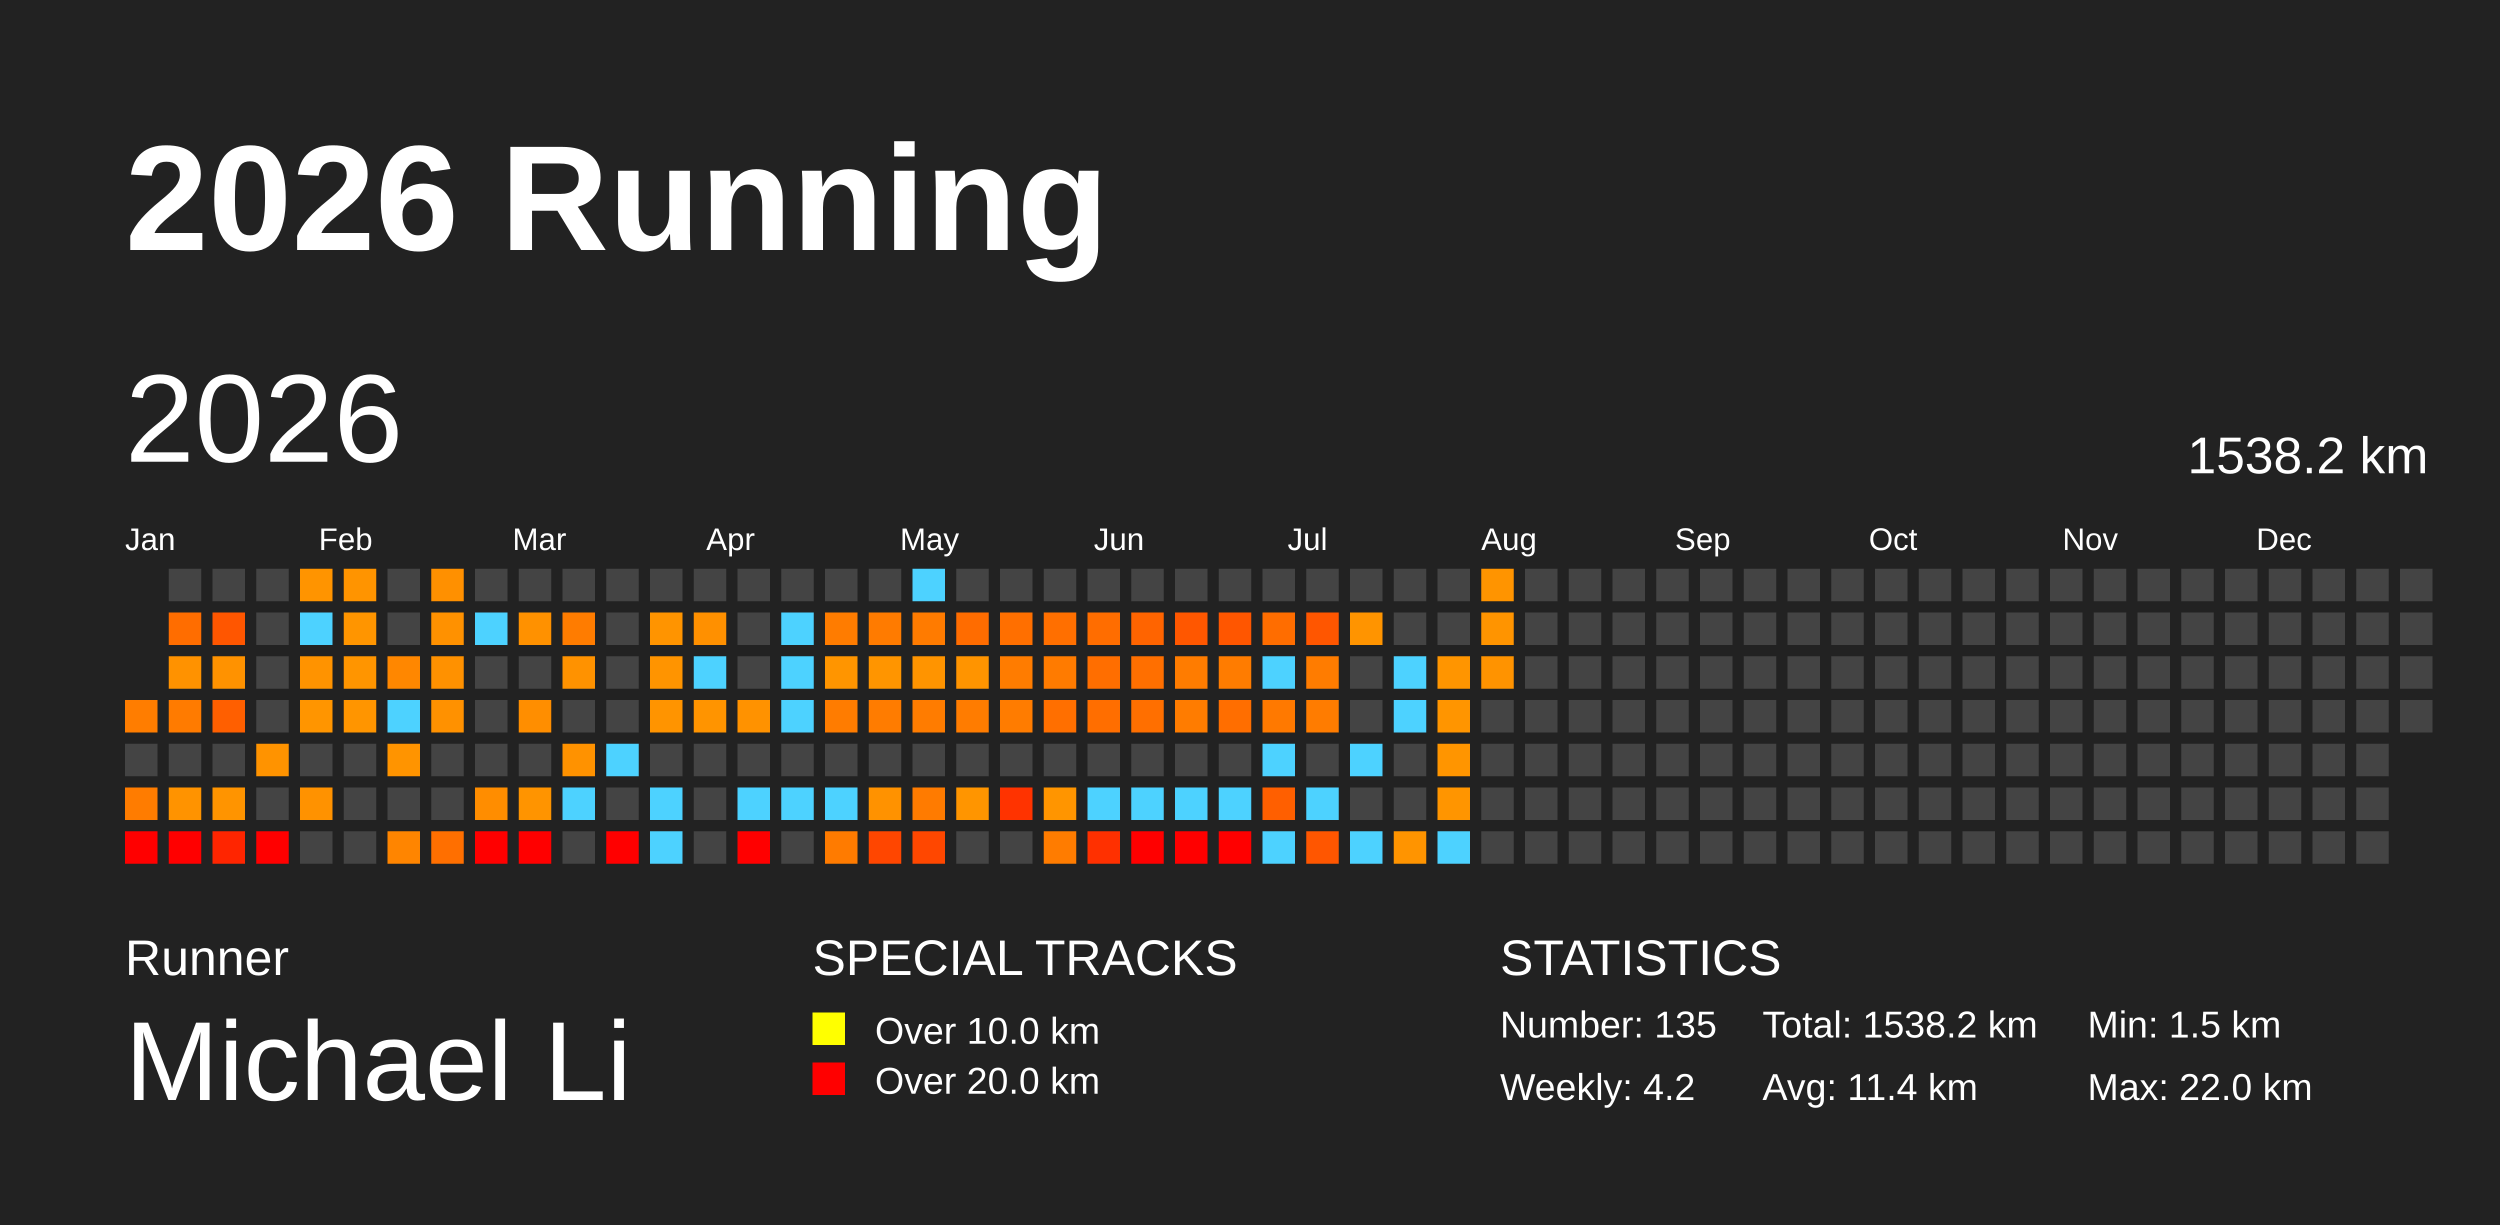
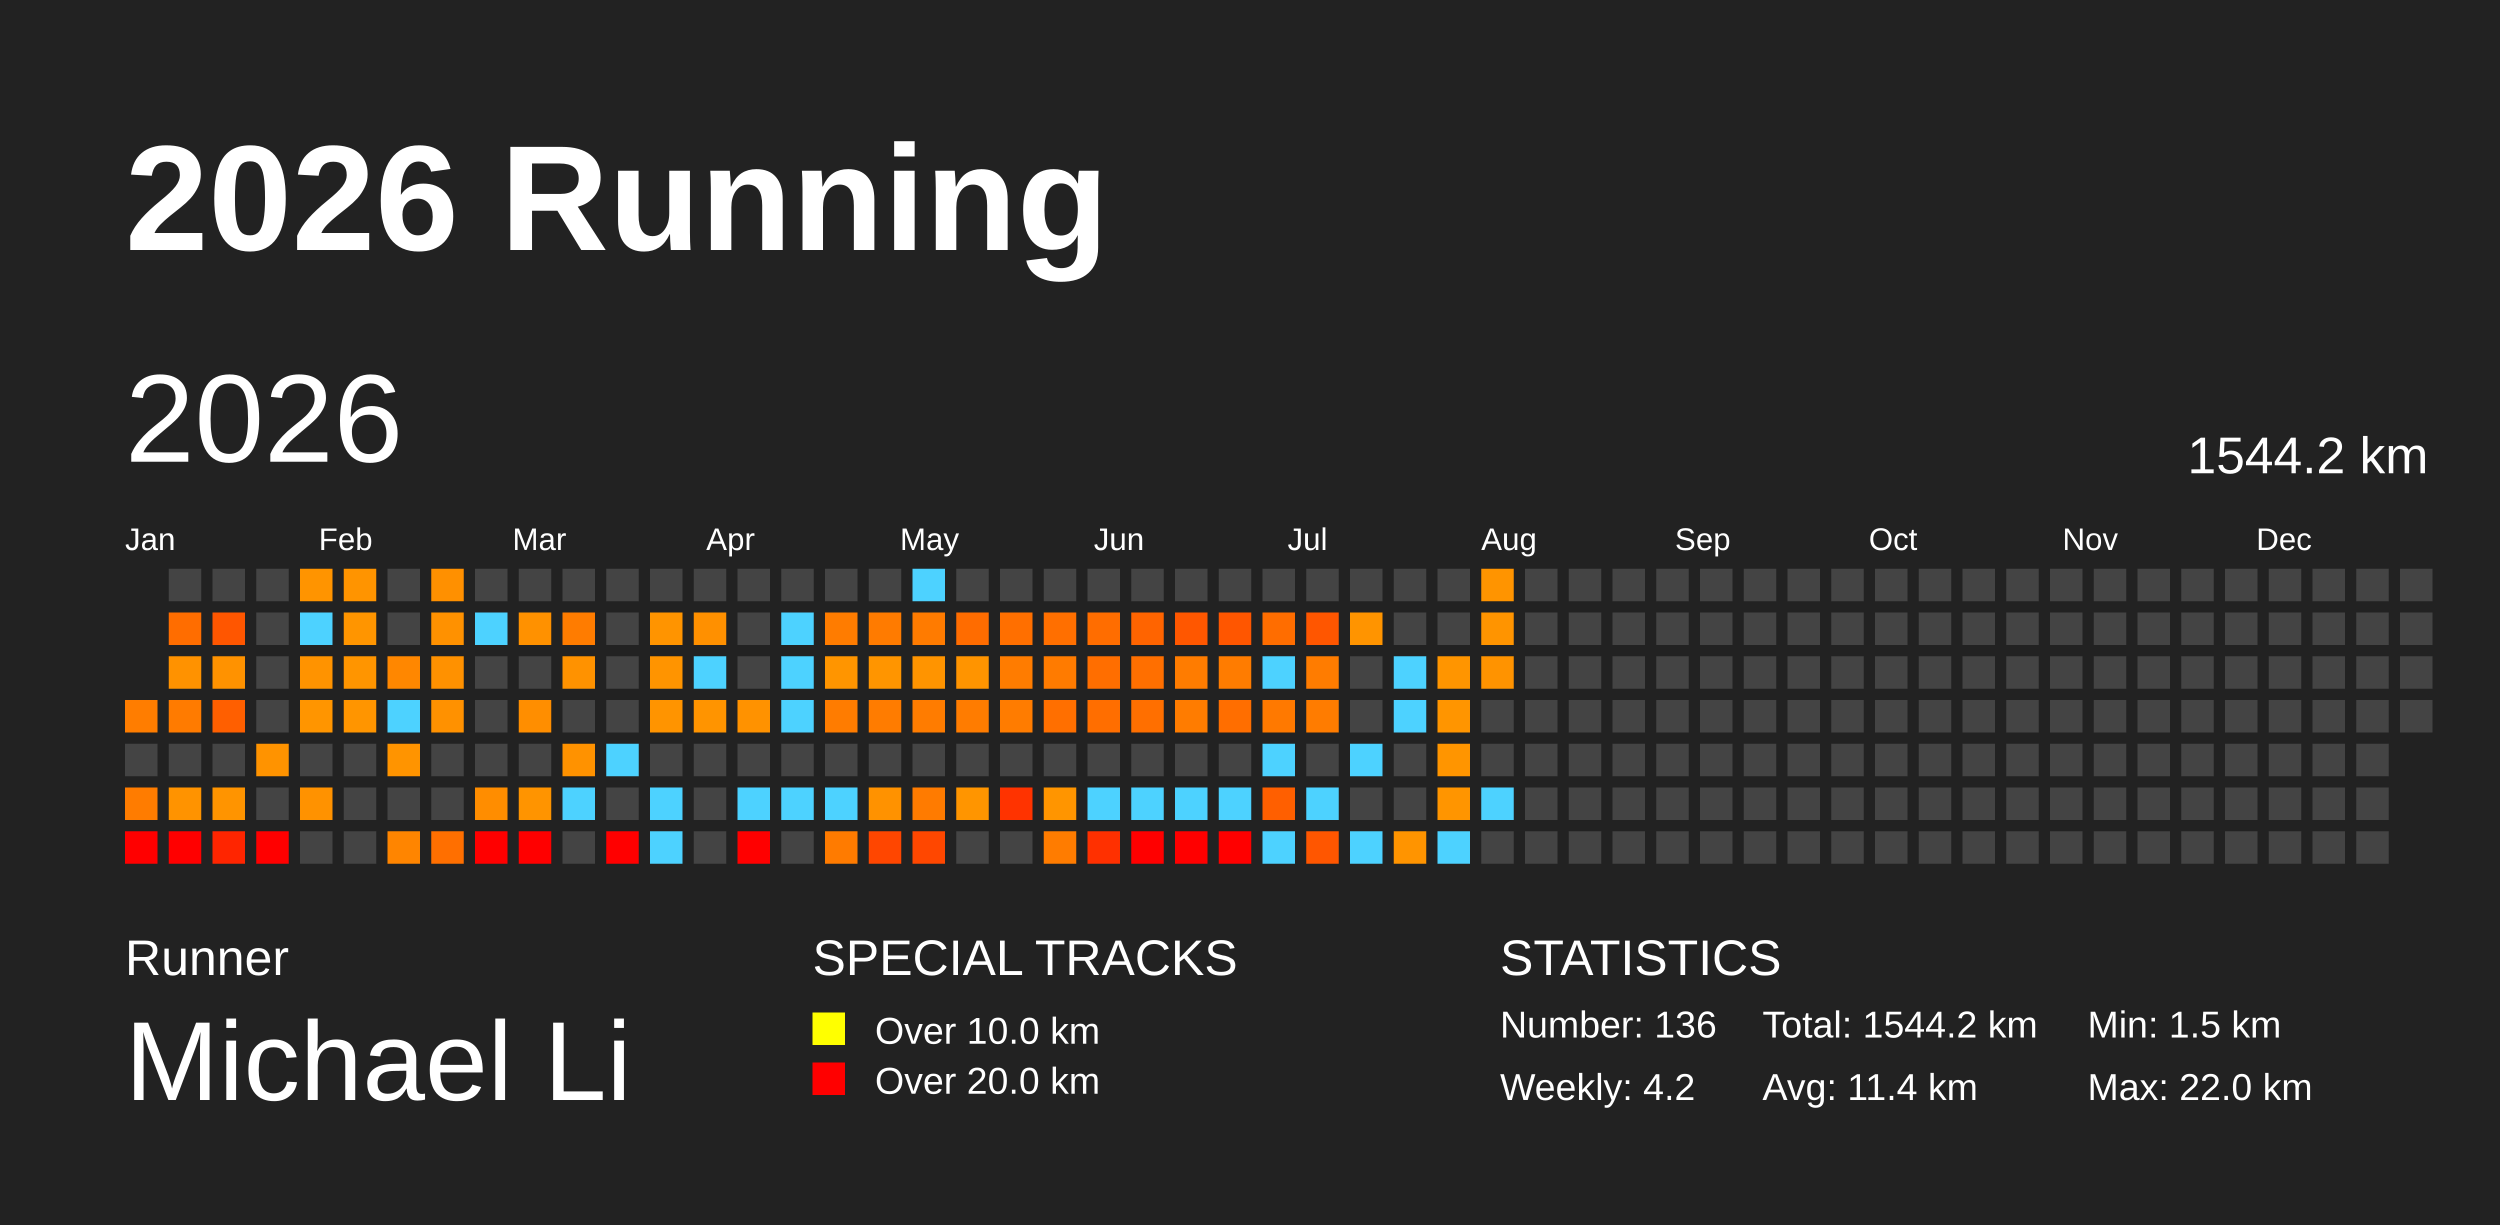
<svg xmlns="http://www.w3.org/2000/svg" baseProfile="full" height="98mm" version="1.1" viewBox="0,0,200,98" width="200mm">
  <defs />
  <rect fill="#222222" height="98" width="200" x="0" y="0" />
  <text fill="#FFFFFF" style="font-size:12px; font-family:Arial; font-weight:bold;" x="10" y="20">2026 Running</text>
  <text fill="#FFFFFF" style="font-size:4px; font-family:Arial" x="10" y="78">Runner</text>
  <text fill="#FFFFFF" style="font-size:9px; font-family:Arial" x="10" y="88">Michael Li</text>
  <text fill="#FFFFFF" style="font-size:4px; font-family:Arial" x="65" y="78">SPECIAL TRACKS</text>
  <rect fill="yellow" height="2.6" width="2.6" x="65" y="81" />
  <text fill="#FFFFFF" style="font-size:3px; font-family:Arial" x="70" y="83.5">Over 10.0 km</text>
  <rect fill="red" height="2.6" width="2.6" x="65" y="85" />
  <text fill="#FFFFFF" style="font-size:3px; font-family:Arial" x="70" y="87.5">Over 20.0 km</text>
  <text fill="#FFFFFF" style="font-size:4px; font-family:Arial" x="120" y="78">STATISTICS</text>
-   <text fill="#FFFFFF" style="font-size:3px; font-family:Arial" x="120" y="83">Number: 135</text>
+   <text fill="#FFFFFF" style="font-size:3px; font-family:Arial" x="120" y="83">Number: 136</text>
  <text fill="#FFFFFF" style="font-size:3px; font-family:Arial" x="120" y="88">Weekly: 4.2</text>
-   <text fill="#FFFFFF" style="font-size:3px; font-family:Arial" x="141" y="83">Total: 1538.2 km</text>
+   <text fill="#FFFFFF" style="font-size:3px; font-family:Arial" x="141" y="83">Total: 1544.2 km</text>
  <text fill="#FFFFFF" style="font-size:3px; font-family:Arial" x="141" y="88">Avg: 11.4 km</text>
  <text fill="#FFFFFF" style="font-size:3px; font-family:Arial" x="167" y="83">Min: 1.5 km</text>
  <text fill="#FFFFFF" style="font-size:3px; font-family:Arial" x="167" y="88">Max: 22.0 km</text>
  <text dominant-baseline="hanging" fill="#FFFFFF" style="font-size:10.0px; font-family:Arial;" x="10" y="30">2026</text>
-   <text dominant-baseline="hanging" fill="#FFFFFF" style="font-size:4.125px; font-family:Arial;" x="175" y="35">1538.2 km</text>
+   <text dominant-baseline="hanging" fill="#FFFFFF" style="font-size:4.125px; font-family:Arial;" x="175" y="35">1544.2 km</text>
  <text fill="#FFFFFF" style="font-size:2.5px; font-family:Arial" x="10.0" y="44">Jan</text>
  <text fill="#FFFFFF" style="font-size:2.5px; font-family:Arial" x="25.5" y="44">Feb</text>
  <text fill="#FFFFFF" style="font-size:2.5px; font-family:Arial" x="41.0" y="44">Mar</text>
  <text fill="#FFFFFF" style="font-size:2.5px; font-family:Arial" x="56.5" y="44">Apr</text>
  <text fill="#FFFFFF" style="font-size:2.5px; font-family:Arial" x="72.0" y="44">May</text>
  <text fill="#FFFFFF" style="font-size:2.5px; font-family:Arial" x="87.5" y="44">Jun</text>
  <text fill="#FFFFFF" style="font-size:2.5px; font-family:Arial" x="103.0" y="44">Jul</text>
  <text fill="#FFFFFF" style="font-size:2.5px; font-family:Arial" x="118.5" y="44">Aug</text>
  <text fill="#FFFFFF" style="font-size:2.5px; font-family:Arial" x="134.0" y="44">Sep</text>
  <text fill="#FFFFFF" style="font-size:2.5px; font-family:Arial" x="149.5" y="44">Oct</text>
  <text fill="#FFFFFF" style="font-size:2.5px; font-family:Arial" x="165.0" y="44">Nov</text>
  <text fill="#FFFFFF" style="font-size:2.5px; font-family:Arial" x="180.5" y="44">Dec</text>
  <rect fill="#ff7d00" height="2.6" width="2.6" x="10.0" y="56.0" />
  <rect fill="#444444" height="2.6" width="2.6" x="10.0" y="59.5" />
  <rect fill="#ff7c00" height="2.6" width="2.6" x="10.0" y="63.0" />
  <rect fill="red" height="2.6" width="2.6" x="10.0" y="66.5" />
  <rect fill="#444444" height="2.6" width="2.6" x="13.5" y="45.5" />
  <rect fill="#ff6d00" height="2.6" width="2.6" x="13.5" y="49.0" />
  <rect fill="#ff9200" height="2.6" width="2.6" x="13.5" y="52.5" />
  <rect fill="#ff7b00" height="2.6" width="2.6" x="13.5" y="56.0" />
  <rect fill="#444444" height="2.6" width="2.6" x="13.5" y="59.5" />
  <rect fill="#ff9300" height="2.6" width="2.6" x="13.5" y="63.0" />
  <rect fill="red" height="2.6" width="2.6" x="13.5" y="66.5" />
  <rect fill="#444444" height="2.6" width="2.6" x="17.0" y="45.5" />
  <rect fill="#ff5600" height="2.6" width="2.6" x="17.0" y="49.0" />
  <rect fill="#ff9200" height="2.6" width="2.6" x="17.0" y="52.5" />
  <rect fill="#ff5f00" height="2.6" width="2.6" x="17.0" y="56.0" />
  <rect fill="#444444" height="2.6" width="2.6" x="17.0" y="59.5" />
  <rect fill="#ff9400" height="2.6" width="2.6" x="17.0" y="63.0" />
  <rect fill="#ff2500" height="2.6" width="2.6" x="17.0" y="66.5" />
  <rect fill="#444444" height="2.6" width="2.6" x="20.5" y="45.5" />
  <rect fill="#444444" height="2.6" width="2.6" x="20.5" y="49.0" />
  <rect fill="#444444" height="2.6" width="2.6" x="20.5" y="52.5" />
  <rect fill="#444444" height="2.6" width="2.6" x="20.5" y="56.0" />
  <rect fill="#ff9300" height="2.6" width="2.6" x="20.5" y="59.5" />
  <rect fill="#444444" height="2.6" width="2.6" x="20.5" y="63.0" />
  <rect fill="red" height="2.6" width="2.6" x="20.5" y="66.5" />
  <rect fill="#ff9400" height="2.6" width="2.6" x="24.0" y="45.5" />
  <rect fill="#4dd2ff" height="2.6" width="2.6" x="24.0" y="49.0" />
  <rect fill="#ff9300" height="2.6" width="2.6" x="24.0" y="52.5" />
  <rect fill="#ff9500" height="2.6" width="2.6" x="24.0" y="56.0" />
  <rect fill="#444444" height="2.6" width="2.6" x="24.0" y="59.5" />
  <rect fill="#ff9200" height="2.6" width="2.6" x="24.0" y="63.0" />
  <rect fill="#444444" height="2.6" width="2.6" x="24.0" y="66.5" />
  <rect fill="#ff9400" height="2.6" width="2.6" x="27.5" y="45.5" />
  <rect fill="#ff9500" height="2.6" width="2.6" x="27.5" y="49.0" />
  <rect fill="#ff9500" height="2.6" width="2.6" x="27.5" y="52.5" />
  <rect fill="#ff9500" height="2.6" width="2.6" x="27.5" y="56.0" />
  <rect fill="#444444" height="2.6" width="2.6" x="27.5" y="59.5" />
  <rect fill="#444444" height="2.6" width="2.6" x="27.5" y="63.0" />
  <rect fill="#444444" height="2.6" width="2.6" x="27.5" y="66.5" />
  <rect fill="#444444" height="2.6" width="2.6" x="31.0" y="45.5" />
  <rect fill="#444444" height="2.6" width="2.6" x="31.0" y="49.0" />
  <rect fill="#ff8700" height="2.6" width="2.6" x="31.0" y="52.5" />
  <rect fill="#4dd2ff" height="2.6" width="2.6" x="31.0" y="56.0" />
  <rect fill="#ff9400" height="2.6" width="2.6" x="31.0" y="59.5" />
  <rect fill="#444444" height="2.6" width="2.6" x="31.0" y="63.0" />
  <rect fill="#ff8500" height="2.6" width="2.6" x="31.0" y="66.5" />
  <rect fill="#ff9000" height="2.6" width="2.6" x="34.5" y="45.5" />
  <rect fill="#ff9100" height="2.6" width="2.6" x="34.5" y="49.0" />
  <rect fill="#ff9100" height="2.6" width="2.6" x="34.5" y="52.5" />
  <rect fill="#ff9100" height="2.6" width="2.6" x="34.5" y="56.0" />
  <rect fill="#444444" height="2.6" width="2.6" x="34.5" y="59.5" />
  <rect fill="#444444" height="2.6" width="2.6" x="34.5" y="63.0" />
  <rect fill="#ff6f00" height="2.6" width="2.6" x="34.5" y="66.5" />
  <rect fill="#444444" height="2.6" width="2.6" x="38.0" y="45.5" />
  <rect fill="#4dd2ff" height="2.6" width="2.6" x="38.0" y="49.0" />
  <rect fill="#444444" height="2.6" width="2.6" x="38.0" y="52.5" />
  <rect fill="#444444" height="2.6" width="2.6" x="38.0" y="56.0" />
  <rect fill="#444444" height="2.6" width="2.6" x="38.0" y="59.5" />
  <rect fill="#ff8d00" height="2.6" width="2.6" x="38.0" y="63.0" />
  <rect fill="red" height="2.6" width="2.6" x="38.0" y="66.5" />
  <rect fill="#444444" height="2.6" width="2.6" x="41.5" y="45.5" />
  <rect fill="#ff9100" height="2.6" width="2.6" x="41.5" y="49.0" />
  <rect fill="#444444" height="2.6" width="2.6" x="41.5" y="52.5" />
  <rect fill="#ff8e00" height="2.6" width="2.6" x="41.5" y="56.0" />
  <rect fill="#444444" height="2.6" width="2.6" x="41.5" y="59.5" />
  <rect fill="#ff9400" height="2.6" width="2.6" x="41.5" y="63.0" />
  <rect fill="red" height="2.6" width="2.6" x="41.5" y="66.5" />
  <rect fill="#444444" height="2.6" width="2.6" x="45.0" y="45.5" />
  <rect fill="#ff7c00" height="2.6" width="2.6" x="45.0" y="49.0" />
  <rect fill="#ff9200" height="2.6" width="2.6" x="45.0" y="52.5" />
  <rect fill="#444444" height="2.6" width="2.6" x="45.0" y="56.0" />
  <rect fill="#ff9200" height="2.6" width="2.6" x="45.0" y="59.5" />
  <rect fill="#4dd2ff" height="2.6" width="2.6" x="45.0" y="63.0" />
  <rect fill="#444444" height="2.6" width="2.6" x="45.0" y="66.5" />
  <rect fill="#444444" height="2.6" width="2.6" x="48.5" y="45.5" />
  <rect fill="#444444" height="2.6" width="2.6" x="48.5" y="49.0" />
  <rect fill="#444444" height="2.6" width="2.6" x="48.5" y="52.5" />
  <rect fill="#444444" height="2.6" width="2.6" x="48.5" y="56.0" />
  <rect fill="#4dd2ff" height="2.6" width="2.6" x="48.5" y="59.5" />
  <rect fill="#444444" height="2.6" width="2.6" x="48.5" y="63.0" />
  <rect fill="red" height="2.6" width="2.6" x="48.5" y="66.5" />
  <rect fill="#444444" height="2.6" width="2.6" x="52.0" y="45.5" />
  <rect fill="#ff9400" height="2.6" width="2.6" x="52.0" y="49.0" />
  <rect fill="#ff9400" height="2.6" width="2.6" x="52.0" y="52.5" />
  <rect fill="#ff9400" height="2.6" width="2.6" x="52.0" y="56.0" />
  <rect fill="#444444" height="2.6" width="2.6" x="52.0" y="59.5" />
  <rect fill="#4dd2ff" height="2.6" width="2.6" x="52.0" y="63.0" />
  <rect fill="#4dd2ff" height="2.6" width="2.6" x="52.0" y="66.5" />
  <rect fill="#444444" height="2.6" width="2.6" x="55.5" y="45.5" />
  <rect fill="#ff9000" height="2.6" width="2.6" x="55.5" y="49.0" />
  <rect fill="#4dd2ff" height="2.6" width="2.6" x="55.5" y="52.5" />
  <rect fill="#ff9400" height="2.6" width="2.6" x="55.5" y="56.0" />
  <rect fill="#444444" height="2.6" width="2.6" x="55.5" y="59.5" />
  <rect fill="#444444" height="2.6" width="2.6" x="55.5" y="63.0" />
  <rect fill="#444444" height="2.6" width="2.6" x="55.5" y="66.5" />
  <rect fill="#444444" height="2.6" width="2.6" x="59.0" y="45.5" />
  <rect fill="#444444" height="2.6" width="2.6" x="59.0" y="49.0" />
  <rect fill="#444444" height="2.6" width="2.6" x="59.0" y="52.5" />
  <rect fill="#ff9200" height="2.6" width="2.6" x="59.0" y="56.0" />
  <rect fill="#444444" height="2.6" width="2.6" x="59.0" y="59.5" />
  <rect fill="#4dd2ff" height="2.6" width="2.6" x="59.0" y="63.0" />
  <rect fill="red" height="2.6" width="2.6" x="59.0" y="66.5" />
  <rect fill="#444444" height="2.6" width="2.6" x="62.5" y="45.5" />
  <rect fill="#4dd2ff" height="2.6" width="2.6" x="62.5" y="49.0" />
  <rect fill="#4dd2ff" height="2.6" width="2.6" x="62.5" y="52.5" />
  <rect fill="#4dd2ff" height="2.6" width="2.6" x="62.5" y="56.0" />
  <rect fill="#444444" height="2.6" width="2.6" x="62.5" y="59.5" />
  <rect fill="#4dd2ff" height="2.6" width="2.6" x="62.5" y="63.0" />
  <rect fill="#444444" height="2.6" width="2.6" x="62.5" y="66.5" />
  <rect fill="#444444" height="2.6" width="2.6" x="66.0" y="45.5" />
  <rect fill="#ff7c00" height="2.6" width="2.6" x="66.0" y="49.0" />
  <rect fill="#ff9500" height="2.6" width="2.6" x="66.0" y="52.5" />
  <rect fill="#ff7c00" height="2.6" width="2.6" x="66.0" y="56.0" />
  <rect fill="#444444" height="2.6" width="2.6" x="66.0" y="59.5" />
  <rect fill="#4dd2ff" height="2.6" width="2.6" x="66.0" y="63.0" />
  <rect fill="#ff7b00" height="2.6" width="2.6" x="66.0" y="66.5" />
  <rect fill="#444444" height="2.6" width="2.6" x="69.5" y="45.5" />
  <rect fill="#ff7b00" height="2.6" width="2.6" x="69.5" y="49.0" />
  <rect fill="#ff9500" height="2.6" width="2.6" x="69.5" y="52.5" />
  <rect fill="#ff7c00" height="2.6" width="2.6" x="69.5" y="56.0" />
  <rect fill="#444444" height="2.6" width="2.6" x="69.5" y="59.5" />
  <rect fill="#ff9200" height="2.6" width="2.6" x="69.5" y="63.0" />
  <rect fill="#ff4600" height="2.6" width="2.6" x="69.5" y="66.5" />
  <rect fill="#4dd2ff" height="2.6" width="2.6" x="73.0" y="45.5" />
  <rect fill="#ff7b00" height="2.6" width="2.6" x="73.0" y="49.0" />
  <rect fill="#ff9400" height="2.6" width="2.6" x="73.0" y="52.5" />
  <rect fill="#ff7c00" height="2.6" width="2.6" x="73.0" y="56.0" />
  <rect fill="#444444" height="2.6" width="2.6" x="73.0" y="59.5" />
  <rect fill="#ff7b00" height="2.6" width="2.6" x="73.0" y="63.0" />
  <rect fill="#ff4700" height="2.6" width="2.6" x="73.0" y="66.5" />
  <rect fill="#444444" height="2.6" width="2.6" x="76.5" y="45.5" />
  <rect fill="#ff6c00" height="2.6" width="2.6" x="76.5" y="49.0" />
  <rect fill="#ff9400" height="2.6" width="2.6" x="76.5" y="52.5" />
  <rect fill="#ff7c00" height="2.6" width="2.6" x="76.5" y="56.0" />
  <rect fill="#444444" height="2.6" width="2.6" x="76.5" y="59.5" />
  <rect fill="#ff9500" height="2.6" width="2.6" x="76.5" y="63.0" />
  <rect fill="#444444" height="2.6" width="2.6" x="76.5" y="66.5" />
  <rect fill="#444444" height="2.6" width="2.6" x="80.0" y="45.5" />
  <rect fill="#ff6f00" height="2.6" width="2.6" x="80.0" y="49.0" />
  <rect fill="#ff7c00" height="2.6" width="2.6" x="80.0" y="52.5" />
  <rect fill="#ff7c00" height="2.6" width="2.6" x="80.0" y="56.0" />
  <rect fill="#444444" height="2.6" width="2.6" x="80.0" y="59.5" />
  <rect fill="#ff3300" height="2.6" width="2.6" x="80.0" y="63.0" />
  <rect fill="#444444" height="2.6" width="2.6" x="80.0" y="66.5" />
  <rect fill="#444444" height="2.6" width="2.6" x="83.5" y="45.5" />
  <rect fill="#ff6f00" height="2.6" width="2.6" x="83.5" y="49.0" />
  <rect fill="#ff7b00" height="2.6" width="2.6" x="83.5" y="52.5" />
  <rect fill="#ff6f00" height="2.6" width="2.6" x="83.5" y="56.0" />
  <rect fill="#444444" height="2.6" width="2.6" x="83.5" y="59.5" />
  <rect fill="#ff9500" height="2.6" width="2.6" x="83.5" y="63.0" />
  <rect fill="#ff7c00" height="2.6" width="2.6" x="83.5" y="66.5" />
  <rect fill="#444444" height="2.6" width="2.6" x="87.0" y="45.5" />
  <rect fill="#ff6d00" height="2.6" width="2.6" x="87.0" y="49.0" />
  <rect fill="#ff6e00" height="2.6" width="2.6" x="87.0" y="52.5" />
  <rect fill="#ff6e00" height="2.6" width="2.6" x="87.0" y="56.0" />
  <rect fill="#444444" height="2.6" width="2.6" x="87.0" y="59.5" />
  <rect fill="#4dd2ff" height="2.6" width="2.6" x="87.0" y="63.0" />
  <rect fill="#ff3000" height="2.6" width="2.6" x="87.0" y="66.5" />
  <rect fill="#444444" height="2.6" width="2.6" x="90.5" y="45.5" />
  <rect fill="#ff6400" height="2.6" width="2.6" x="90.5" y="49.0" />
  <rect fill="#ff6f00" height="2.6" width="2.6" x="90.5" y="52.5" />
  <rect fill="#ff6f00" height="2.6" width="2.6" x="90.5" y="56.0" />
  <rect fill="#444444" height="2.6" width="2.6" x="90.5" y="59.5" />
  <rect fill="#4dd2ff" height="2.6" width="2.6" x="90.5" y="63.0" />
  <rect fill="red" height="2.6" width="2.6" x="90.5" y="66.5" />
  <rect fill="#444444" height="2.6" width="2.6" x="94.0" y="45.5" />
  <rect fill="#ff5700" height="2.6" width="2.6" x="94.0" y="49.0" />
  <rect fill="#ff7c00" height="2.6" width="2.6" x="94.0" y="52.5" />
  <rect fill="#ff7c00" height="2.6" width="2.6" x="94.0" y="56.0" />
  <rect fill="#444444" height="2.6" width="2.6" x="94.0" y="59.5" />
  <rect fill="#4dd2ff" height="2.6" width="2.6" x="94.0" y="63.0" />
  <rect fill="red" height="2.6" width="2.6" x="94.0" y="66.5" />
  <rect fill="#444444" height="2.6" width="2.6" x="97.5" y="45.5" />
  <rect fill="#ff5600" height="2.6" width="2.6" x="97.5" y="49.0" />
  <rect fill="#ff7c00" height="2.6" width="2.6" x="97.5" y="52.5" />
  <rect fill="#ff6e00" height="2.6" width="2.6" x="97.5" y="56.0" />
  <rect fill="#444444" height="2.6" width="2.6" x="97.5" y="59.5" />
  <rect fill="#4dd2ff" height="2.6" width="2.6" x="97.5" y="63.0" />
  <rect fill="red" height="2.6" width="2.6" x="97.5" y="66.5" />
  <rect fill="#444444" height="2.6" width="2.6" x="101.0" y="45.5" />
  <rect fill="#ff6d00" height="2.6" width="2.6" x="101.0" y="49.0" />
  <rect fill="#4dd2ff" height="2.6" width="2.6" x="101.0" y="52.5" />
  <rect fill="#ff7900" height="2.6" width="2.6" x="101.0" y="56.0" />
  <rect fill="#4dd2ff" height="2.6" width="2.6" x="101.0" y="59.5" />
  <rect fill="#ff5f00" height="2.6" width="2.6" x="101.0" y="63.0" />
  <rect fill="#4dd2ff" height="2.6" width="2.6" x="101.0" y="66.5" />
  <rect fill="#444444" height="2.6" width="2.6" x="104.5" y="45.5" />
  <rect fill="#ff5600" height="2.6" width="2.6" x="104.5" y="49.0" />
  <rect fill="#ff7c00" height="2.6" width="2.6" x="104.5" y="52.5" />
  <rect fill="#ff7c00" height="2.6" width="2.6" x="104.5" y="56.0" />
  <rect fill="#444444" height="2.6" width="2.6" x="104.5" y="59.5" />
  <rect fill="#4dd2ff" height="2.6" width="2.6" x="104.5" y="63.0" />
  <rect fill="#ff5600" height="2.6" width="2.6" x="104.5" y="66.5" />
  <rect fill="#444444" height="2.6" width="2.6" x="108.0" y="45.5" />
  <rect fill="#ff9400" height="2.6" width="2.6" x="108.0" y="49.0" />
  <rect fill="#444444" height="2.6" width="2.6" x="108.0" y="52.5" />
  <rect fill="#444444" height="2.6" width="2.6" x="108.0" y="56.0" />
  <rect fill="#4dd2ff" height="2.6" width="2.6" x="108.0" y="59.5" />
  <rect fill="#444444" height="2.6" width="2.6" x="108.0" y="63.0" />
  <rect fill="#4dd2ff" height="2.6" width="2.6" x="108.0" y="66.5" />
  <rect fill="#444444" height="2.6" width="2.6" x="111.5" y="45.5" />
  <rect fill="#444444" height="2.6" width="2.6" x="111.5" y="49.0" />
  <rect fill="#4dd2ff" height="2.6" width="2.6" x="111.5" y="52.5" />
  <rect fill="#4dd2ff" height="2.6" width="2.6" x="111.5" y="56.0" />
  <rect fill="#444444" height="2.6" width="2.6" x="111.5" y="59.5" />
  <rect fill="#444444" height="2.6" width="2.6" x="111.5" y="63.0" />
  <rect fill="#ff9400" height="2.6" width="2.6" x="111.5" y="66.5" />
  <rect fill="#444444" height="2.6" width="2.6" x="115.0" y="45.5" />
  <rect fill="#444444" height="2.6" width="2.6" x="115.0" y="49.0" />
  <rect fill="#ff9500" height="2.6" width="2.6" x="115.0" y="52.5" />
  <rect fill="#ff9500" height="2.6" width="2.6" x="115.0" y="56.0" />
  <rect fill="#ff9500" height="2.6" width="2.6" x="115.0" y="59.5" />
  <rect fill="#ff9500" height="2.6" width="2.6" x="115.0" y="63.0" />
  <rect fill="#4dd2ff" height="2.6" width="2.6" x="115.0" y="66.5" />
  <rect fill="#ff9400" height="2.6" width="2.6" x="118.5" y="45.5" />
  <rect fill="#ff9400" height="2.6" width="2.6" x="118.5" y="49.0" />
  <rect fill="#ff9300" height="2.6" width="2.6" x="118.5" y="52.5" />
  <rect fill="#444444" height="2.6" width="2.6" x="118.5" y="56.0" />
  <rect fill="#444444" height="2.6" width="2.6" x="118.5" y="59.5" />
-   <rect fill="#444444" height="2.6" width="2.6" x="118.5" y="63.0" />
+   <rect fill="#4dd2ff" height="2.6" width="2.6" x="118.5" y="63.0" />
  <rect fill="#444444" height="2.6" width="2.6" x="118.5" y="66.5" />
  <rect fill="#444444" height="2.6" width="2.6" x="122.0" y="45.5" />
  <rect fill="#444444" height="2.6" width="2.6" x="122.0" y="49.0" />
  <rect fill="#444444" height="2.6" width="2.6" x="122.0" y="52.5" />
  <rect fill="#444444" height="2.6" width="2.6" x="122.0" y="56.0" />
  <rect fill="#444444" height="2.6" width="2.6" x="122.0" y="59.5" />
  <rect fill="#444444" height="2.6" width="2.6" x="122.0" y="63.0" />
  <rect fill="#444444" height="2.6" width="2.6" x="122.0" y="66.5" />
  <rect fill="#444444" height="2.6" width="2.6" x="125.5" y="45.5" />
  <rect fill="#444444" height="2.6" width="2.6" x="125.5" y="49.0" />
  <rect fill="#444444" height="2.6" width="2.6" x="125.5" y="52.5" />
  <rect fill="#444444" height="2.6" width="2.6" x="125.5" y="56.0" />
  <rect fill="#444444" height="2.6" width="2.6" x="125.5" y="59.5" />
  <rect fill="#444444" height="2.6" width="2.6" x="125.5" y="63.0" />
  <rect fill="#444444" height="2.6" width="2.6" x="125.5" y="66.5" />
  <rect fill="#444444" height="2.6" width="2.6" x="129.0" y="45.5" />
  <rect fill="#444444" height="2.6" width="2.6" x="129.0" y="49.0" />
  <rect fill="#444444" height="2.6" width="2.6" x="129.0" y="52.5" />
  <rect fill="#444444" height="2.6" width="2.6" x="129.0" y="56.0" />
  <rect fill="#444444" height="2.6" width="2.6" x="129.0" y="59.5" />
  <rect fill="#444444" height="2.6" width="2.6" x="129.0" y="63.0" />
  <rect fill="#444444" height="2.6" width="2.6" x="129.0" y="66.5" />
  <rect fill="#444444" height="2.6" width="2.6" x="132.5" y="45.5" />
  <rect fill="#444444" height="2.6" width="2.6" x="132.5" y="49.0" />
  <rect fill="#444444" height="2.6" width="2.6" x="132.5" y="52.5" />
  <rect fill="#444444" height="2.6" width="2.6" x="132.5" y="56.0" />
  <rect fill="#444444" height="2.6" width="2.6" x="132.5" y="59.5" />
  <rect fill="#444444" height="2.6" width="2.6" x="132.5" y="63.0" />
  <rect fill="#444444" height="2.6" width="2.6" x="132.5" y="66.5" />
  <rect fill="#444444" height="2.6" width="2.6" x="136.0" y="45.5" />
  <rect fill="#444444" height="2.6" width="2.6" x="136.0" y="49.0" />
  <rect fill="#444444" height="2.6" width="2.6" x="136.0" y="52.5" />
  <rect fill="#444444" height="2.6" width="2.6" x="136.0" y="56.0" />
  <rect fill="#444444" height="2.6" width="2.6" x="136.0" y="59.5" />
  <rect fill="#444444" height="2.6" width="2.6" x="136.0" y="63.0" />
  <rect fill="#444444" height="2.6" width="2.6" x="136.0" y="66.5" />
  <rect fill="#444444" height="2.6" width="2.6" x="139.5" y="45.5" />
  <rect fill="#444444" height="2.6" width="2.6" x="139.5" y="49.0" />
  <rect fill="#444444" height="2.6" width="2.6" x="139.5" y="52.5" />
  <rect fill="#444444" height="2.6" width="2.6" x="139.5" y="56.0" />
  <rect fill="#444444" height="2.6" width="2.6" x="139.5" y="59.5" />
  <rect fill="#444444" height="2.6" width="2.6" x="139.5" y="63.0" />
  <rect fill="#444444" height="2.6" width="2.6" x="139.5" y="66.5" />
  <rect fill="#444444" height="2.6" width="2.6" x="143.0" y="45.5" />
  <rect fill="#444444" height="2.6" width="2.6" x="143.0" y="49.0" />
  <rect fill="#444444" height="2.6" width="2.6" x="143.0" y="52.5" />
  <rect fill="#444444" height="2.6" width="2.6" x="143.0" y="56.0" />
  <rect fill="#444444" height="2.6" width="2.6" x="143.0" y="59.5" />
  <rect fill="#444444" height="2.6" width="2.6" x="143.0" y="63.0" />
  <rect fill="#444444" height="2.6" width="2.6" x="143.0" y="66.5" />
  <rect fill="#444444" height="2.6" width="2.6" x="146.5" y="45.5" />
  <rect fill="#444444" height="2.6" width="2.6" x="146.5" y="49.0" />
  <rect fill="#444444" height="2.6" width="2.6" x="146.5" y="52.5" />
  <rect fill="#444444" height="2.6" width="2.6" x="146.5" y="56.0" />
  <rect fill="#444444" height="2.6" width="2.6" x="146.5" y="59.5" />
  <rect fill="#444444" height="2.6" width="2.6" x="146.5" y="63.0" />
  <rect fill="#444444" height="2.6" width="2.6" x="146.5" y="66.5" />
  <rect fill="#444444" height="2.6" width="2.6" x="150.0" y="45.5" />
  <rect fill="#444444" height="2.6" width="2.6" x="150.0" y="49.0" />
  <rect fill="#444444" height="2.6" width="2.6" x="150.0" y="52.5" />
  <rect fill="#444444" height="2.6" width="2.6" x="150.0" y="56.0" />
  <rect fill="#444444" height="2.6" width="2.6" x="150.0" y="59.5" />
  <rect fill="#444444" height="2.6" width="2.6" x="150.0" y="63.0" />
  <rect fill="#444444" height="2.6" width="2.6" x="150.0" y="66.5" />
  <rect fill="#444444" height="2.6" width="2.6" x="153.5" y="45.5" />
  <rect fill="#444444" height="2.6" width="2.6" x="153.5" y="49.0" />
  <rect fill="#444444" height="2.6" width="2.6" x="153.5" y="52.5" />
  <rect fill="#444444" height="2.6" width="2.6" x="153.5" y="56.0" />
  <rect fill="#444444" height="2.6" width="2.6" x="153.5" y="59.5" />
  <rect fill="#444444" height="2.6" width="2.6" x="153.5" y="63.0" />
  <rect fill="#444444" height="2.6" width="2.6" x="153.5" y="66.5" />
  <rect fill="#444444" height="2.6" width="2.6" x="157.0" y="45.5" />
  <rect fill="#444444" height="2.6" width="2.6" x="157.0" y="49.0" />
  <rect fill="#444444" height="2.6" width="2.6" x="157.0" y="52.5" />
  <rect fill="#444444" height="2.6" width="2.6" x="157.0" y="56.0" />
  <rect fill="#444444" height="2.6" width="2.6" x="157.0" y="59.5" />
  <rect fill="#444444" height="2.6" width="2.6" x="157.0" y="63.0" />
  <rect fill="#444444" height="2.6" width="2.6" x="157.0" y="66.5" />
  <rect fill="#444444" height="2.6" width="2.6" x="160.5" y="45.5" />
  <rect fill="#444444" height="2.6" width="2.6" x="160.5" y="49.0" />
  <rect fill="#444444" height="2.6" width="2.6" x="160.5" y="52.5" />
  <rect fill="#444444" height="2.6" width="2.6" x="160.5" y="56.0" />
  <rect fill="#444444" height="2.6" width="2.6" x="160.5" y="59.5" />
  <rect fill="#444444" height="2.6" width="2.6" x="160.5" y="63.0" />
  <rect fill="#444444" height="2.6" width="2.6" x="160.5" y="66.5" />
  <rect fill="#444444" height="2.6" width="2.6" x="164.0" y="45.5" />
  <rect fill="#444444" height="2.6" width="2.6" x="164.0" y="49.0" />
  <rect fill="#444444" height="2.6" width="2.6" x="164.0" y="52.5" />
  <rect fill="#444444" height="2.6" width="2.6" x="164.0" y="56.0" />
  <rect fill="#444444" height="2.6" width="2.6" x="164.0" y="59.5" />
  <rect fill="#444444" height="2.6" width="2.6" x="164.0" y="63.0" />
  <rect fill="#444444" height="2.6" width="2.6" x="164.0" y="66.5" />
  <rect fill="#444444" height="2.6" width="2.6" x="167.5" y="45.5" />
  <rect fill="#444444" height="2.6" width="2.6" x="167.5" y="49.0" />
  <rect fill="#444444" height="2.6" width="2.6" x="167.5" y="52.5" />
  <rect fill="#444444" height="2.6" width="2.6" x="167.5" y="56.0" />
  <rect fill="#444444" height="2.6" width="2.6" x="167.5" y="59.5" />
  <rect fill="#444444" height="2.6" width="2.6" x="167.5" y="63.0" />
  <rect fill="#444444" height="2.6" width="2.6" x="167.5" y="66.5" />
  <rect fill="#444444" height="2.6" width="2.6" x="171.0" y="45.5" />
  <rect fill="#444444" height="2.6" width="2.6" x="171.0" y="49.0" />
  <rect fill="#444444" height="2.6" width="2.6" x="171.0" y="52.5" />
  <rect fill="#444444" height="2.6" width="2.6" x="171.0" y="56.0" />
  <rect fill="#444444" height="2.6" width="2.6" x="171.0" y="59.5" />
  <rect fill="#444444" height="2.6" width="2.6" x="171.0" y="63.0" />
  <rect fill="#444444" height="2.6" width="2.6" x="171.0" y="66.5" />
  <rect fill="#444444" height="2.6" width="2.6" x="174.5" y="45.5" />
  <rect fill="#444444" height="2.6" width="2.6" x="174.5" y="49.0" />
  <rect fill="#444444" height="2.6" width="2.6" x="174.5" y="52.5" />
  <rect fill="#444444" height="2.6" width="2.6" x="174.5" y="56.0" />
  <rect fill="#444444" height="2.6" width="2.6" x="174.5" y="59.5" />
  <rect fill="#444444" height="2.6" width="2.6" x="174.5" y="63.0" />
  <rect fill="#444444" height="2.6" width="2.6" x="174.5" y="66.5" />
  <rect fill="#444444" height="2.6" width="2.6" x="178.0" y="45.5" />
  <rect fill="#444444" height="2.6" width="2.6" x="178.0" y="49.0" />
  <rect fill="#444444" height="2.6" width="2.6" x="178.0" y="52.5" />
  <rect fill="#444444" height="2.6" width="2.6" x="178.0" y="56.0" />
  <rect fill="#444444" height="2.6" width="2.6" x="178.0" y="59.5" />
  <rect fill="#444444" height="2.6" width="2.6" x="178.0" y="63.0" />
  <rect fill="#444444" height="2.6" width="2.6" x="178.0" y="66.5" />
  <rect fill="#444444" height="2.6" width="2.6" x="181.5" y="45.5" />
  <rect fill="#444444" height="2.6" width="2.6" x="181.5" y="49.0" />
  <rect fill="#444444" height="2.6" width="2.6" x="181.5" y="52.5" />
  <rect fill="#444444" height="2.6" width="2.6" x="181.5" y="56.0" />
  <rect fill="#444444" height="2.6" width="2.6" x="181.5" y="59.5" />
  <rect fill="#444444" height="2.6" width="2.6" x="181.5" y="63.0" />
  <rect fill="#444444" height="2.6" width="2.6" x="181.5" y="66.5" />
  <rect fill="#444444" height="2.6" width="2.6" x="185.0" y="45.5" />
  <rect fill="#444444" height="2.6" width="2.6" x="185.0" y="49.0" />
  <rect fill="#444444" height="2.6" width="2.6" x="185.0" y="52.5" />
  <rect fill="#444444" height="2.6" width="2.6" x="185.0" y="56.0" />
  <rect fill="#444444" height="2.6" width="2.6" x="185.0" y="59.5" />
  <rect fill="#444444" height="2.6" width="2.6" x="185.0" y="63.0" />
  <rect fill="#444444" height="2.6" width="2.6" x="185.0" y="66.5" />
  <rect fill="#444444" height="2.6" width="2.6" x="188.5" y="45.5" />
  <rect fill="#444444" height="2.6" width="2.6" x="188.5" y="49.0" />
  <rect fill="#444444" height="2.6" width="2.6" x="188.5" y="52.5" />
  <rect fill="#444444" height="2.6" width="2.6" x="188.5" y="56.0" />
  <rect fill="#444444" height="2.6" width="2.6" x="188.5" y="59.5" />
  <rect fill="#444444" height="2.6" width="2.6" x="188.5" y="63.0" />
  <rect fill="#444444" height="2.6" width="2.6" x="188.5" y="66.5" />
  <rect fill="#444444" height="2.6" width="2.6" x="192.0" y="45.5" />
  <rect fill="#444444" height="2.6" width="2.6" x="192.0" y="49.0" />
  <rect fill="#444444" height="2.6" width="2.6" x="192.0" y="52.5" />
  <rect fill="#444444" height="2.6" width="2.6" x="192.0" y="56.0" />
</svg>
